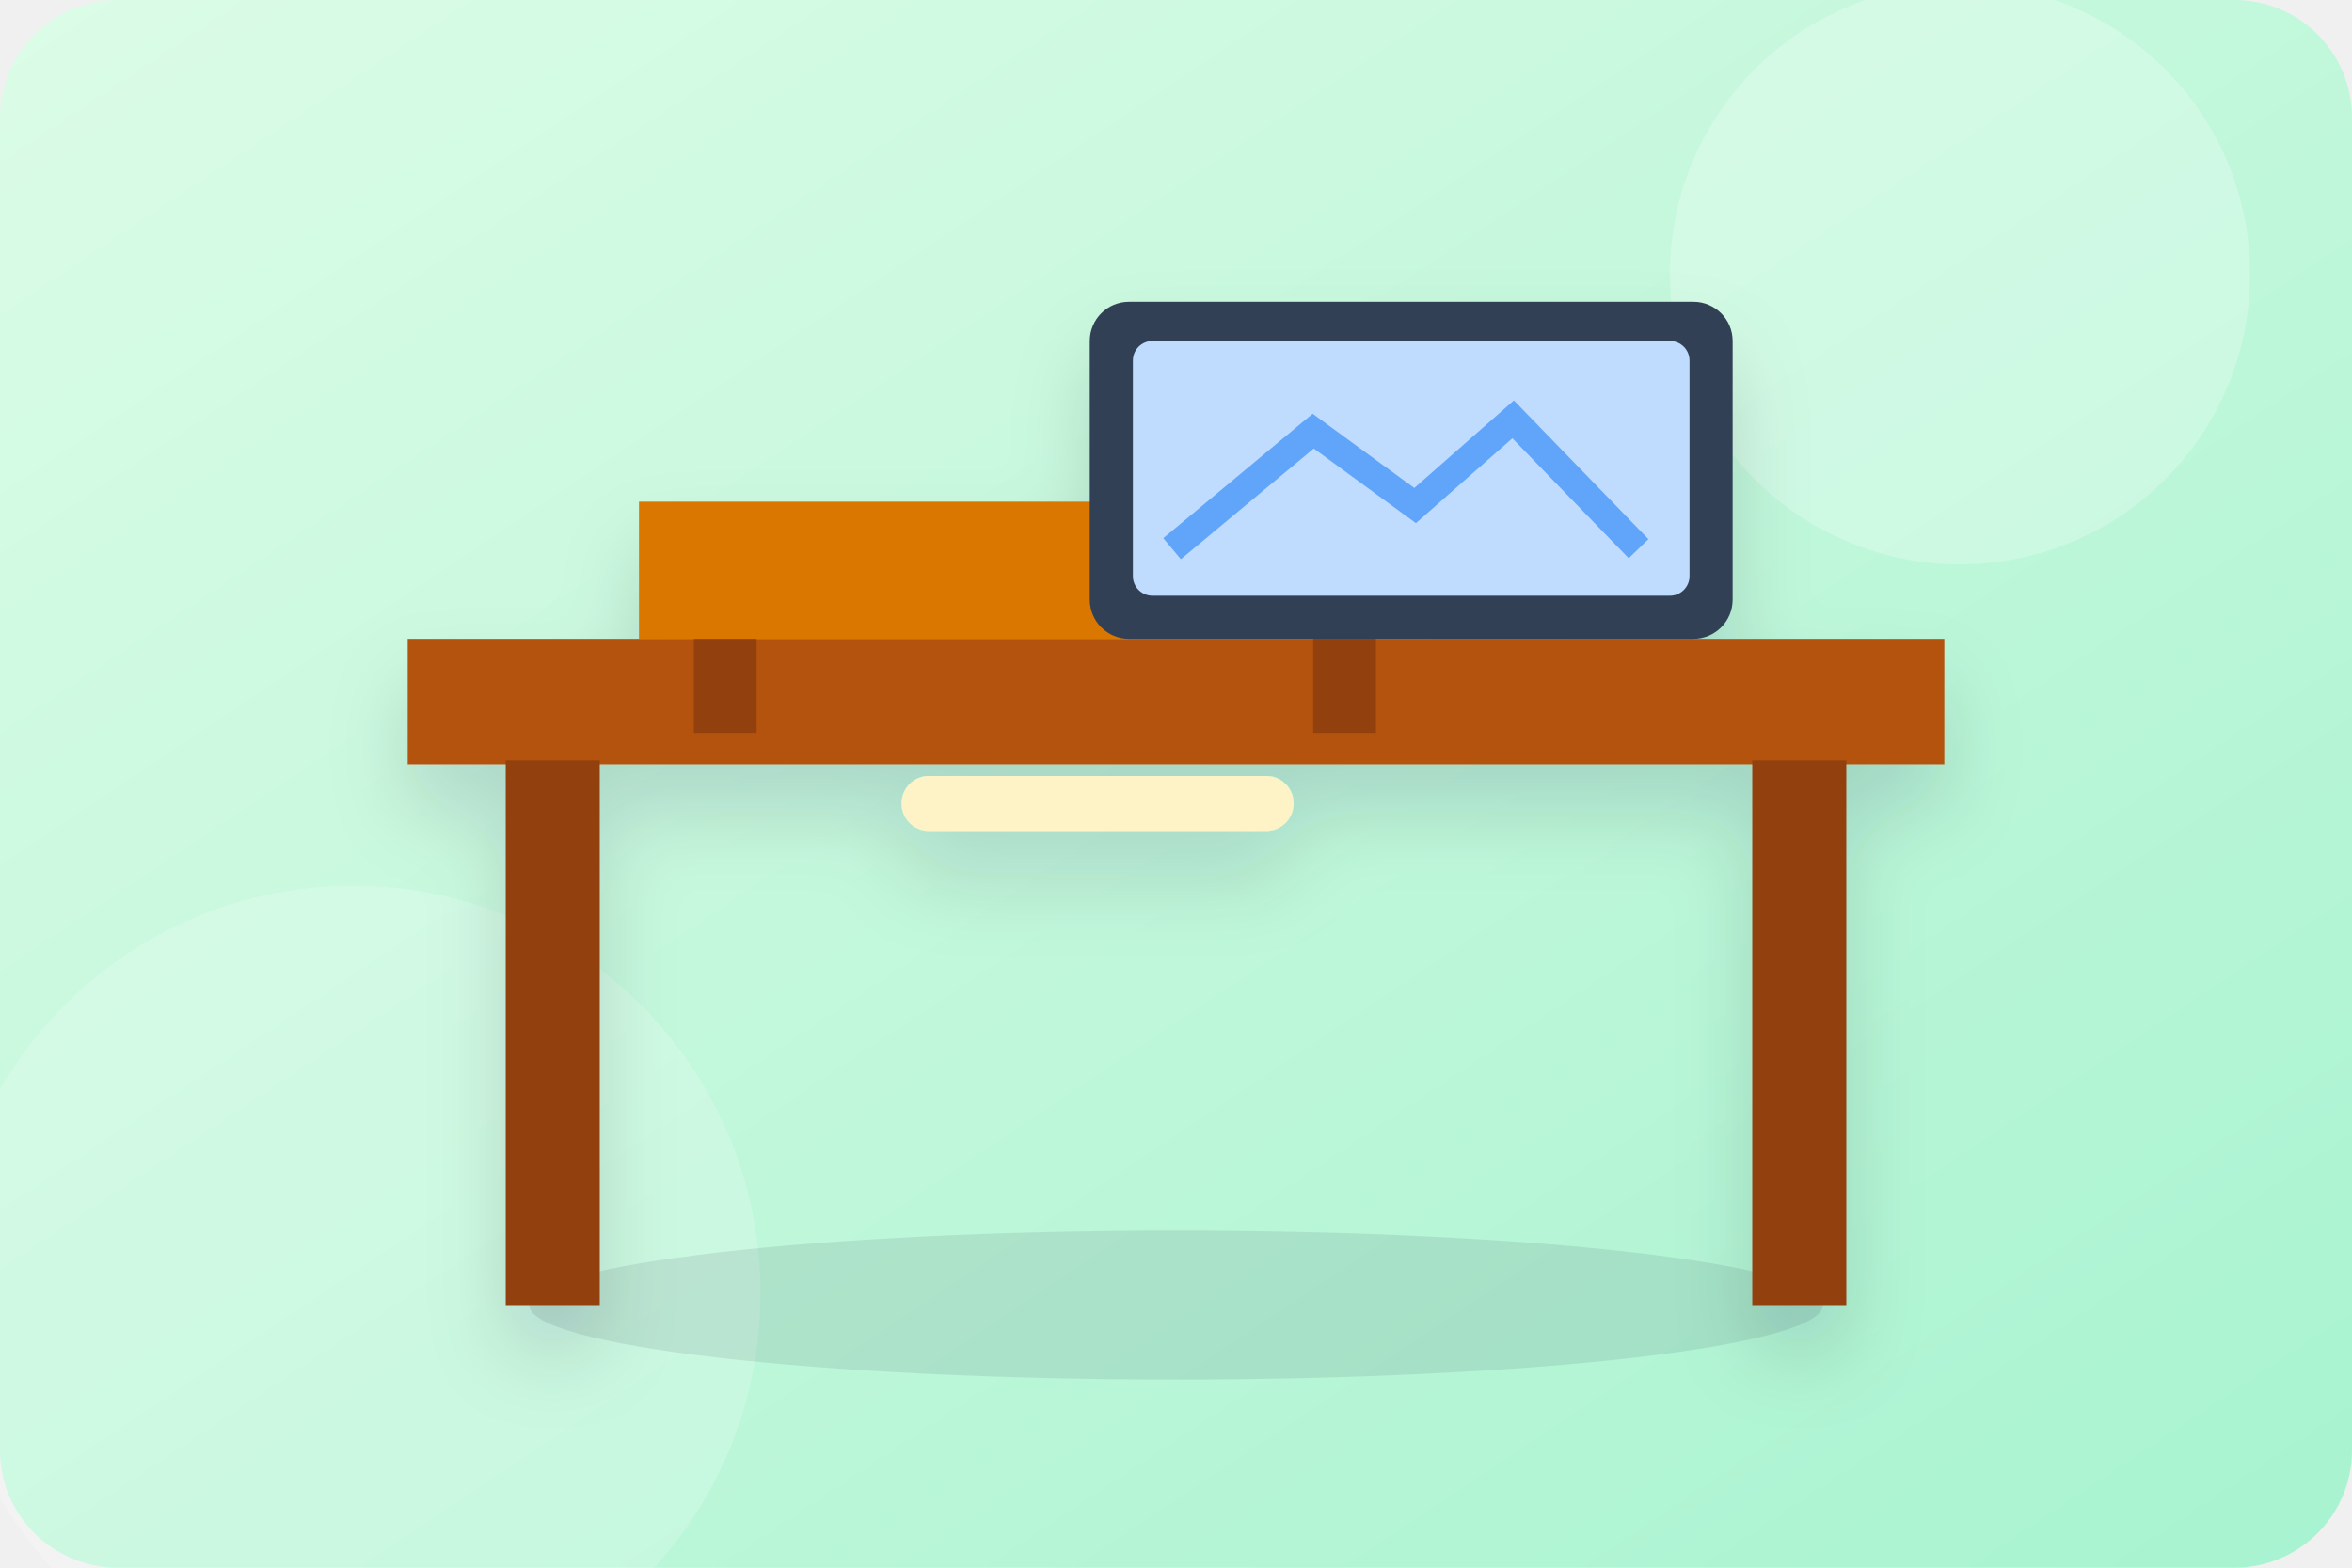
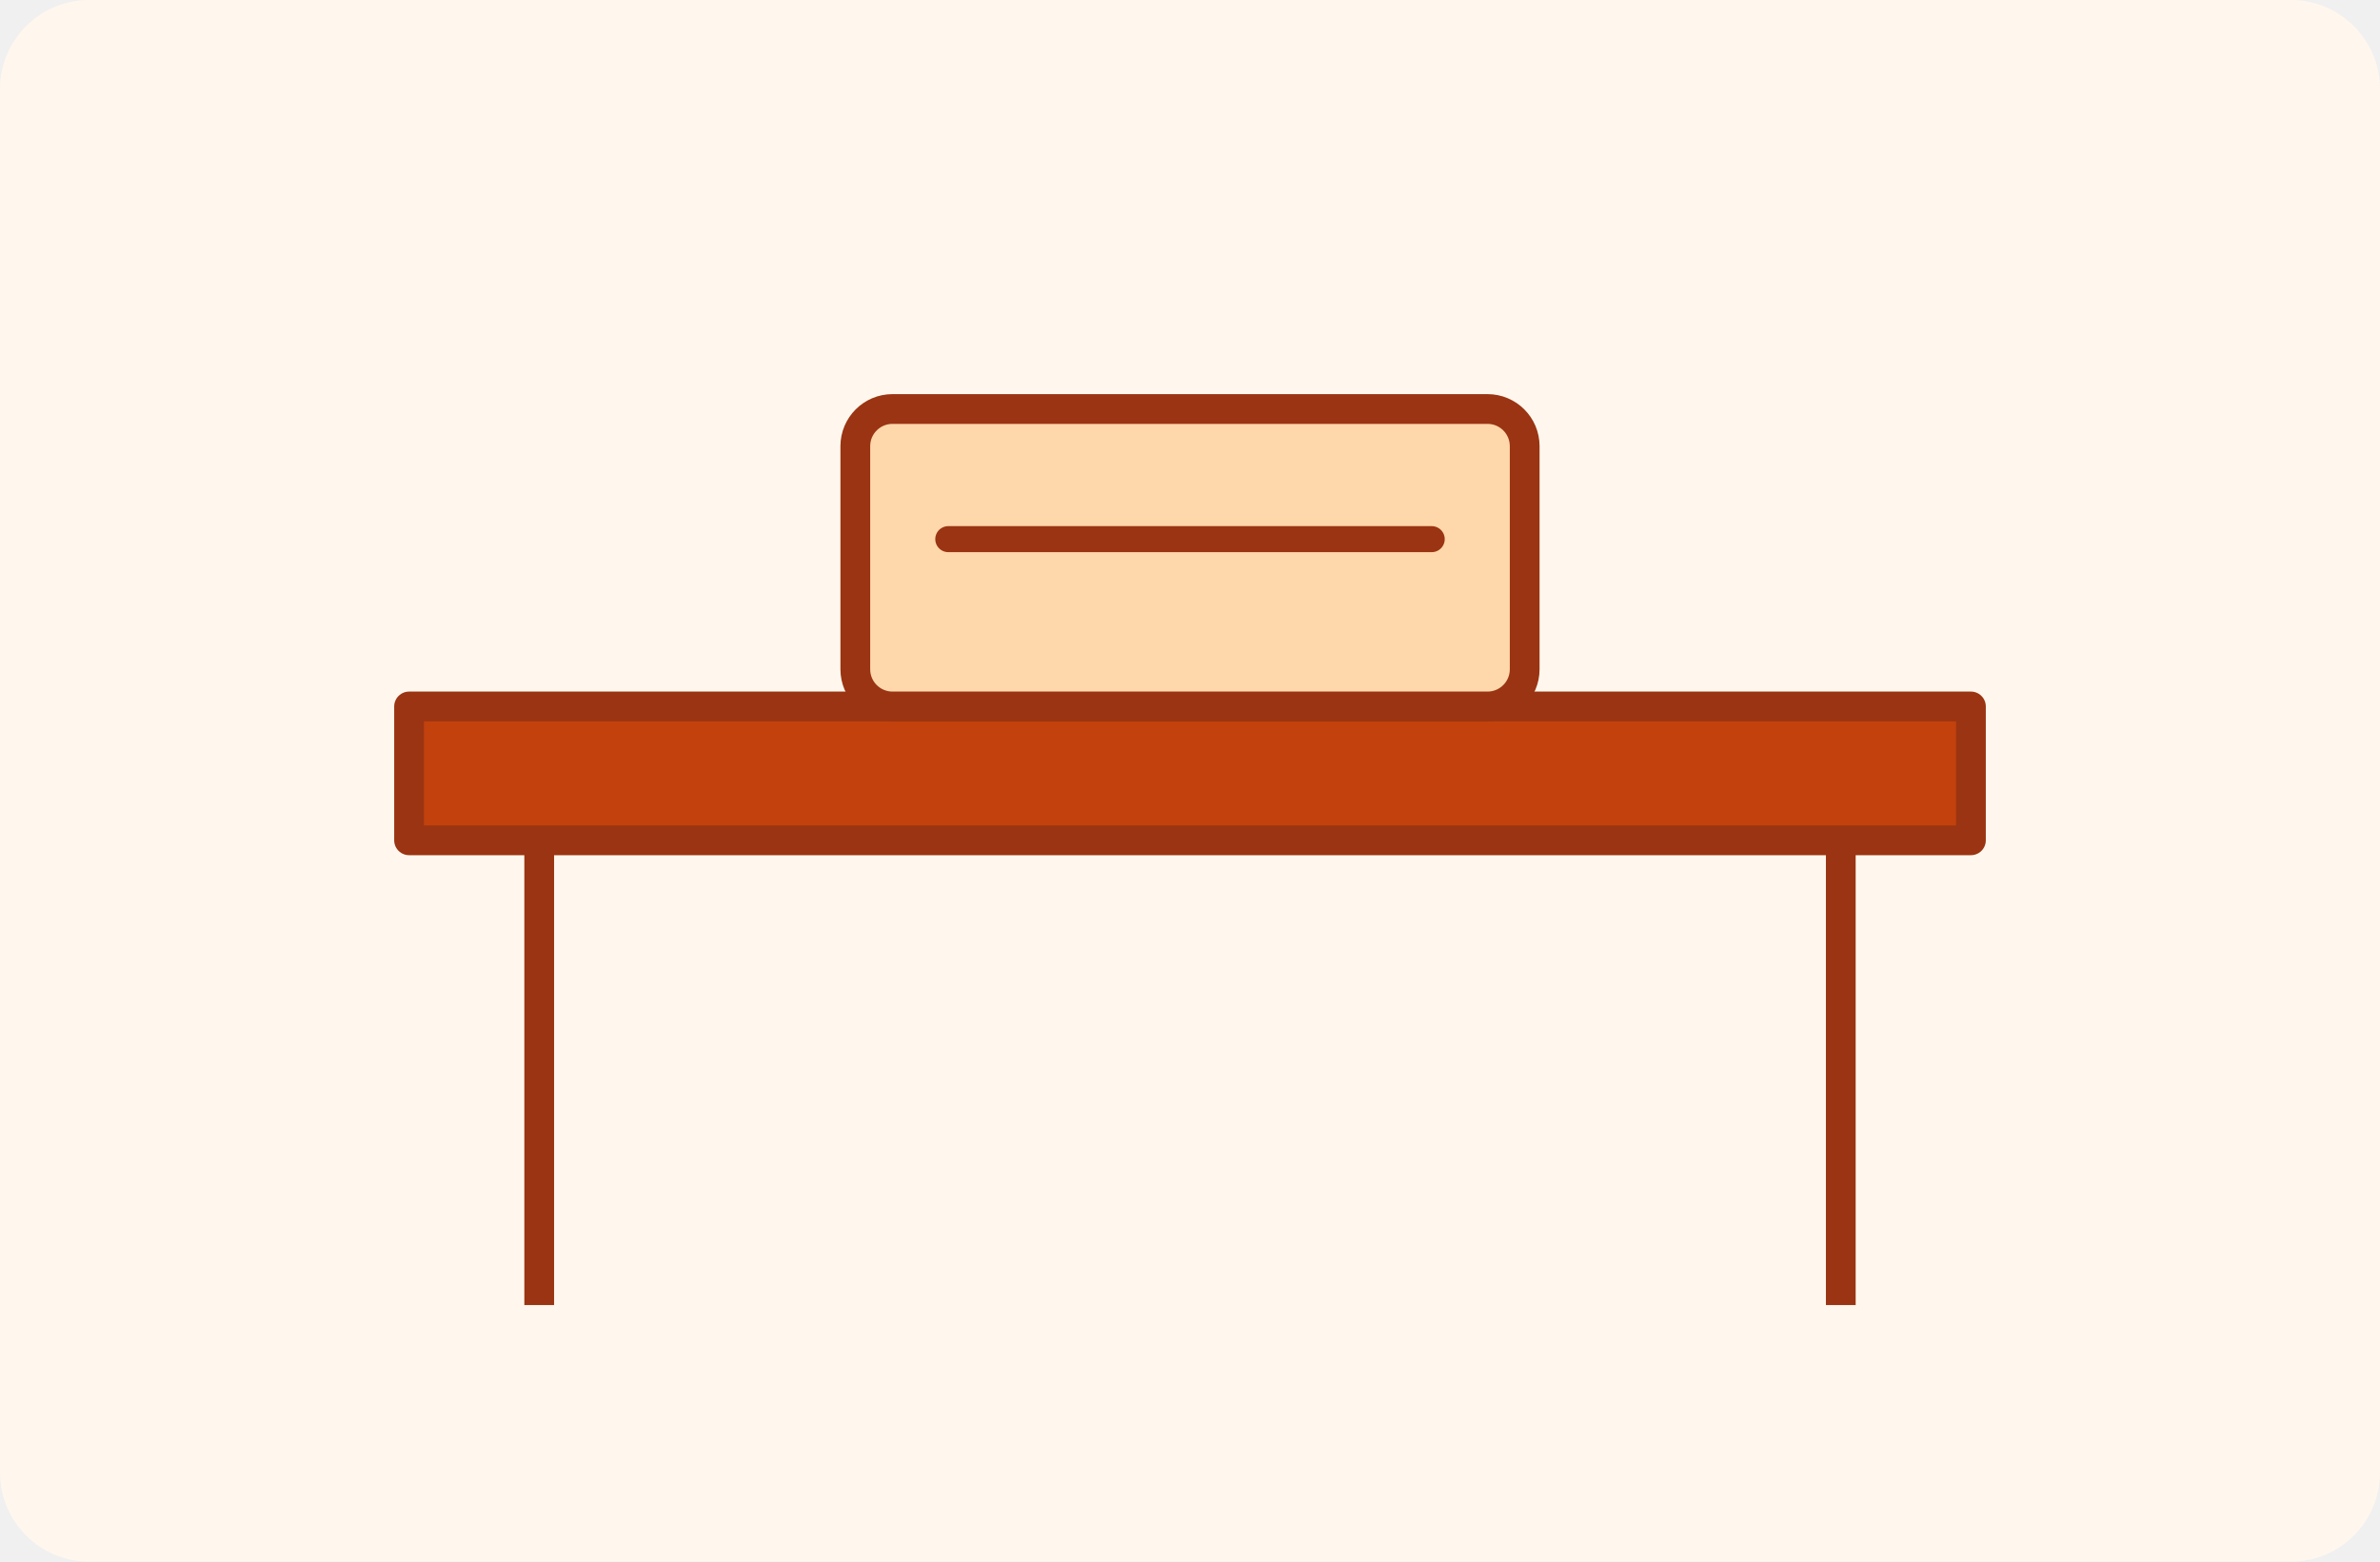
- <svg xmlns="http://www.w3.org/2000/svg" viewBox="0 0 600 400" role="img" aria-labelledby="title desc">
-   <defs>
-     <linearGradient id="bg" x1="0" y1="0" x2="1" y2="1">
-       <stop offset="0" stop-color="#dcfce7" />
-       <stop offset="1" stop-color="#a7f3d0" />
-     </linearGradient>
-     <linearGradient id="obj" x1="0" y1="0" x2="0.9" y2="1">
-       <stop offset="0" stop-color="#ffffff" />
-       <stop offset="1" stop-color="#e2e8f0" />
-     </linearGradient>
-     <filter id="shadow" x="-30%" y="-30%" width="160%" height="180%">
-       <feDropShadow dx="0" dy="12" stdDeviation="10" flood-color="#0f172a" flood-opacity=".13" />
-     </filter>
-   </defs>
-   <rect width="600" height="400" rx="30" fill="url(#bg)" />
-   <circle cx="500" cy="70" r="74" fill="#ffffff" opacity=".24" />
-   <circle cx="90" cy="330" r="104" fill="#ffffff" opacity=".18" />
-   <ellipse cx="300" cy="333" rx="165" ry="19" fill="#0f172a" opacity=".09" />
-   <g filter="url(#shadow)">
-     <path d="M104 163h392v32H104z" fill="#b45309" />
-     <path d="M129 194h24v139h-24zM447 194h24v139h-24z" fill="#92400e" />
-     <path d="M163 128h202v35H163z" fill="#d97706" />
-     <path d="M177 163h16v24h-16zM335 163h16v24h-16z" fill="#92400e" />
-     <rect x="278" y="77" width="164" height="86" rx="10" fill="#334155" />
-     <rect x="289" y="87" width="142" height="65" rx="5" fill="#bfdbfe" />
-     <path d="M299 140l36-30 26 19 25-22 32 33" fill="none" stroke="#60a5fa" stroke-width="7" />
-     <rect x="230" y="198" width="100" height="14" rx="7" fill="#fef3c7" />
-   </g>
+ <svg xmlns="http://www.w3.org/2000/svg" viewBox="0 0 640 420">
+   <rect width="640" height="420" rx="24" fill="#fff7ed" />
+   <path d="M110 190h420v36H110zM145 226v125M495 226v125" fill="#c2410c" stroke="#9a3412" stroke-width="8" stroke-linejoin="round" />
+   <rect x="230" y="110" width="180" height="80" rx="10" fill="#fed7aa" stroke="#9a3412" stroke-width="8" />
+   <path d="M255 145h130" stroke="#9a3412" stroke-width="7" stroke-linecap="round" />
</svg>
